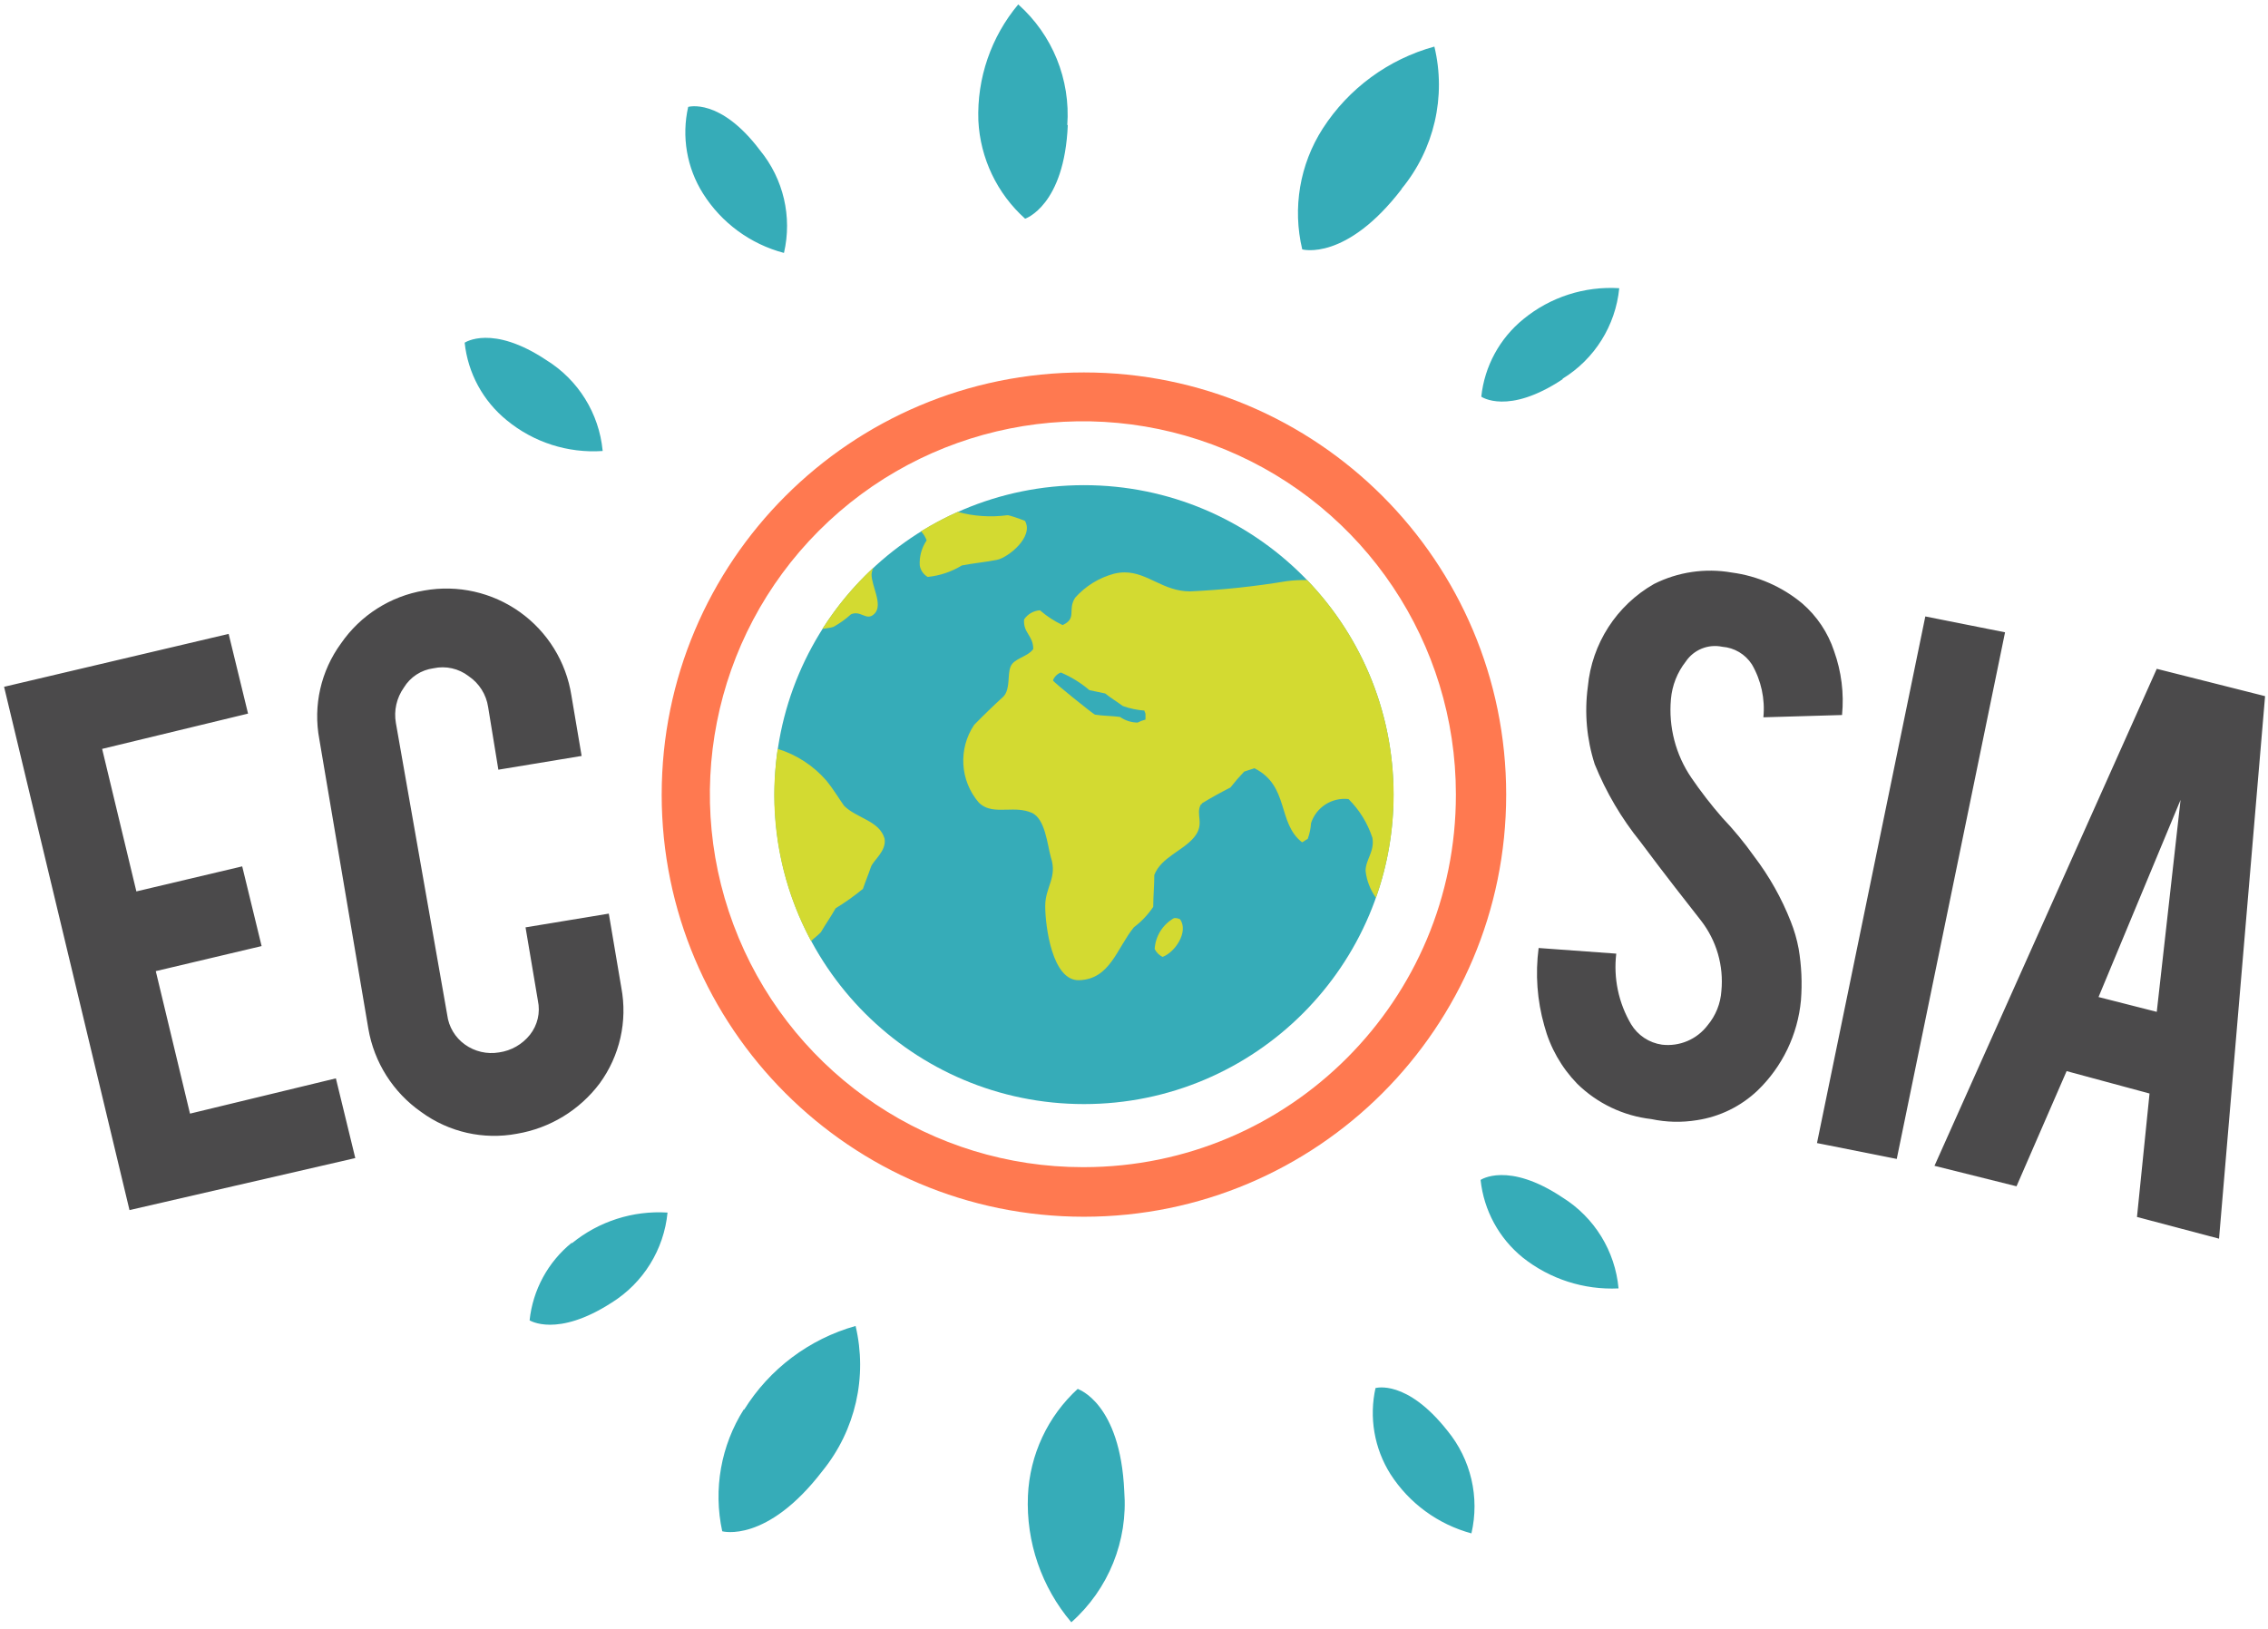
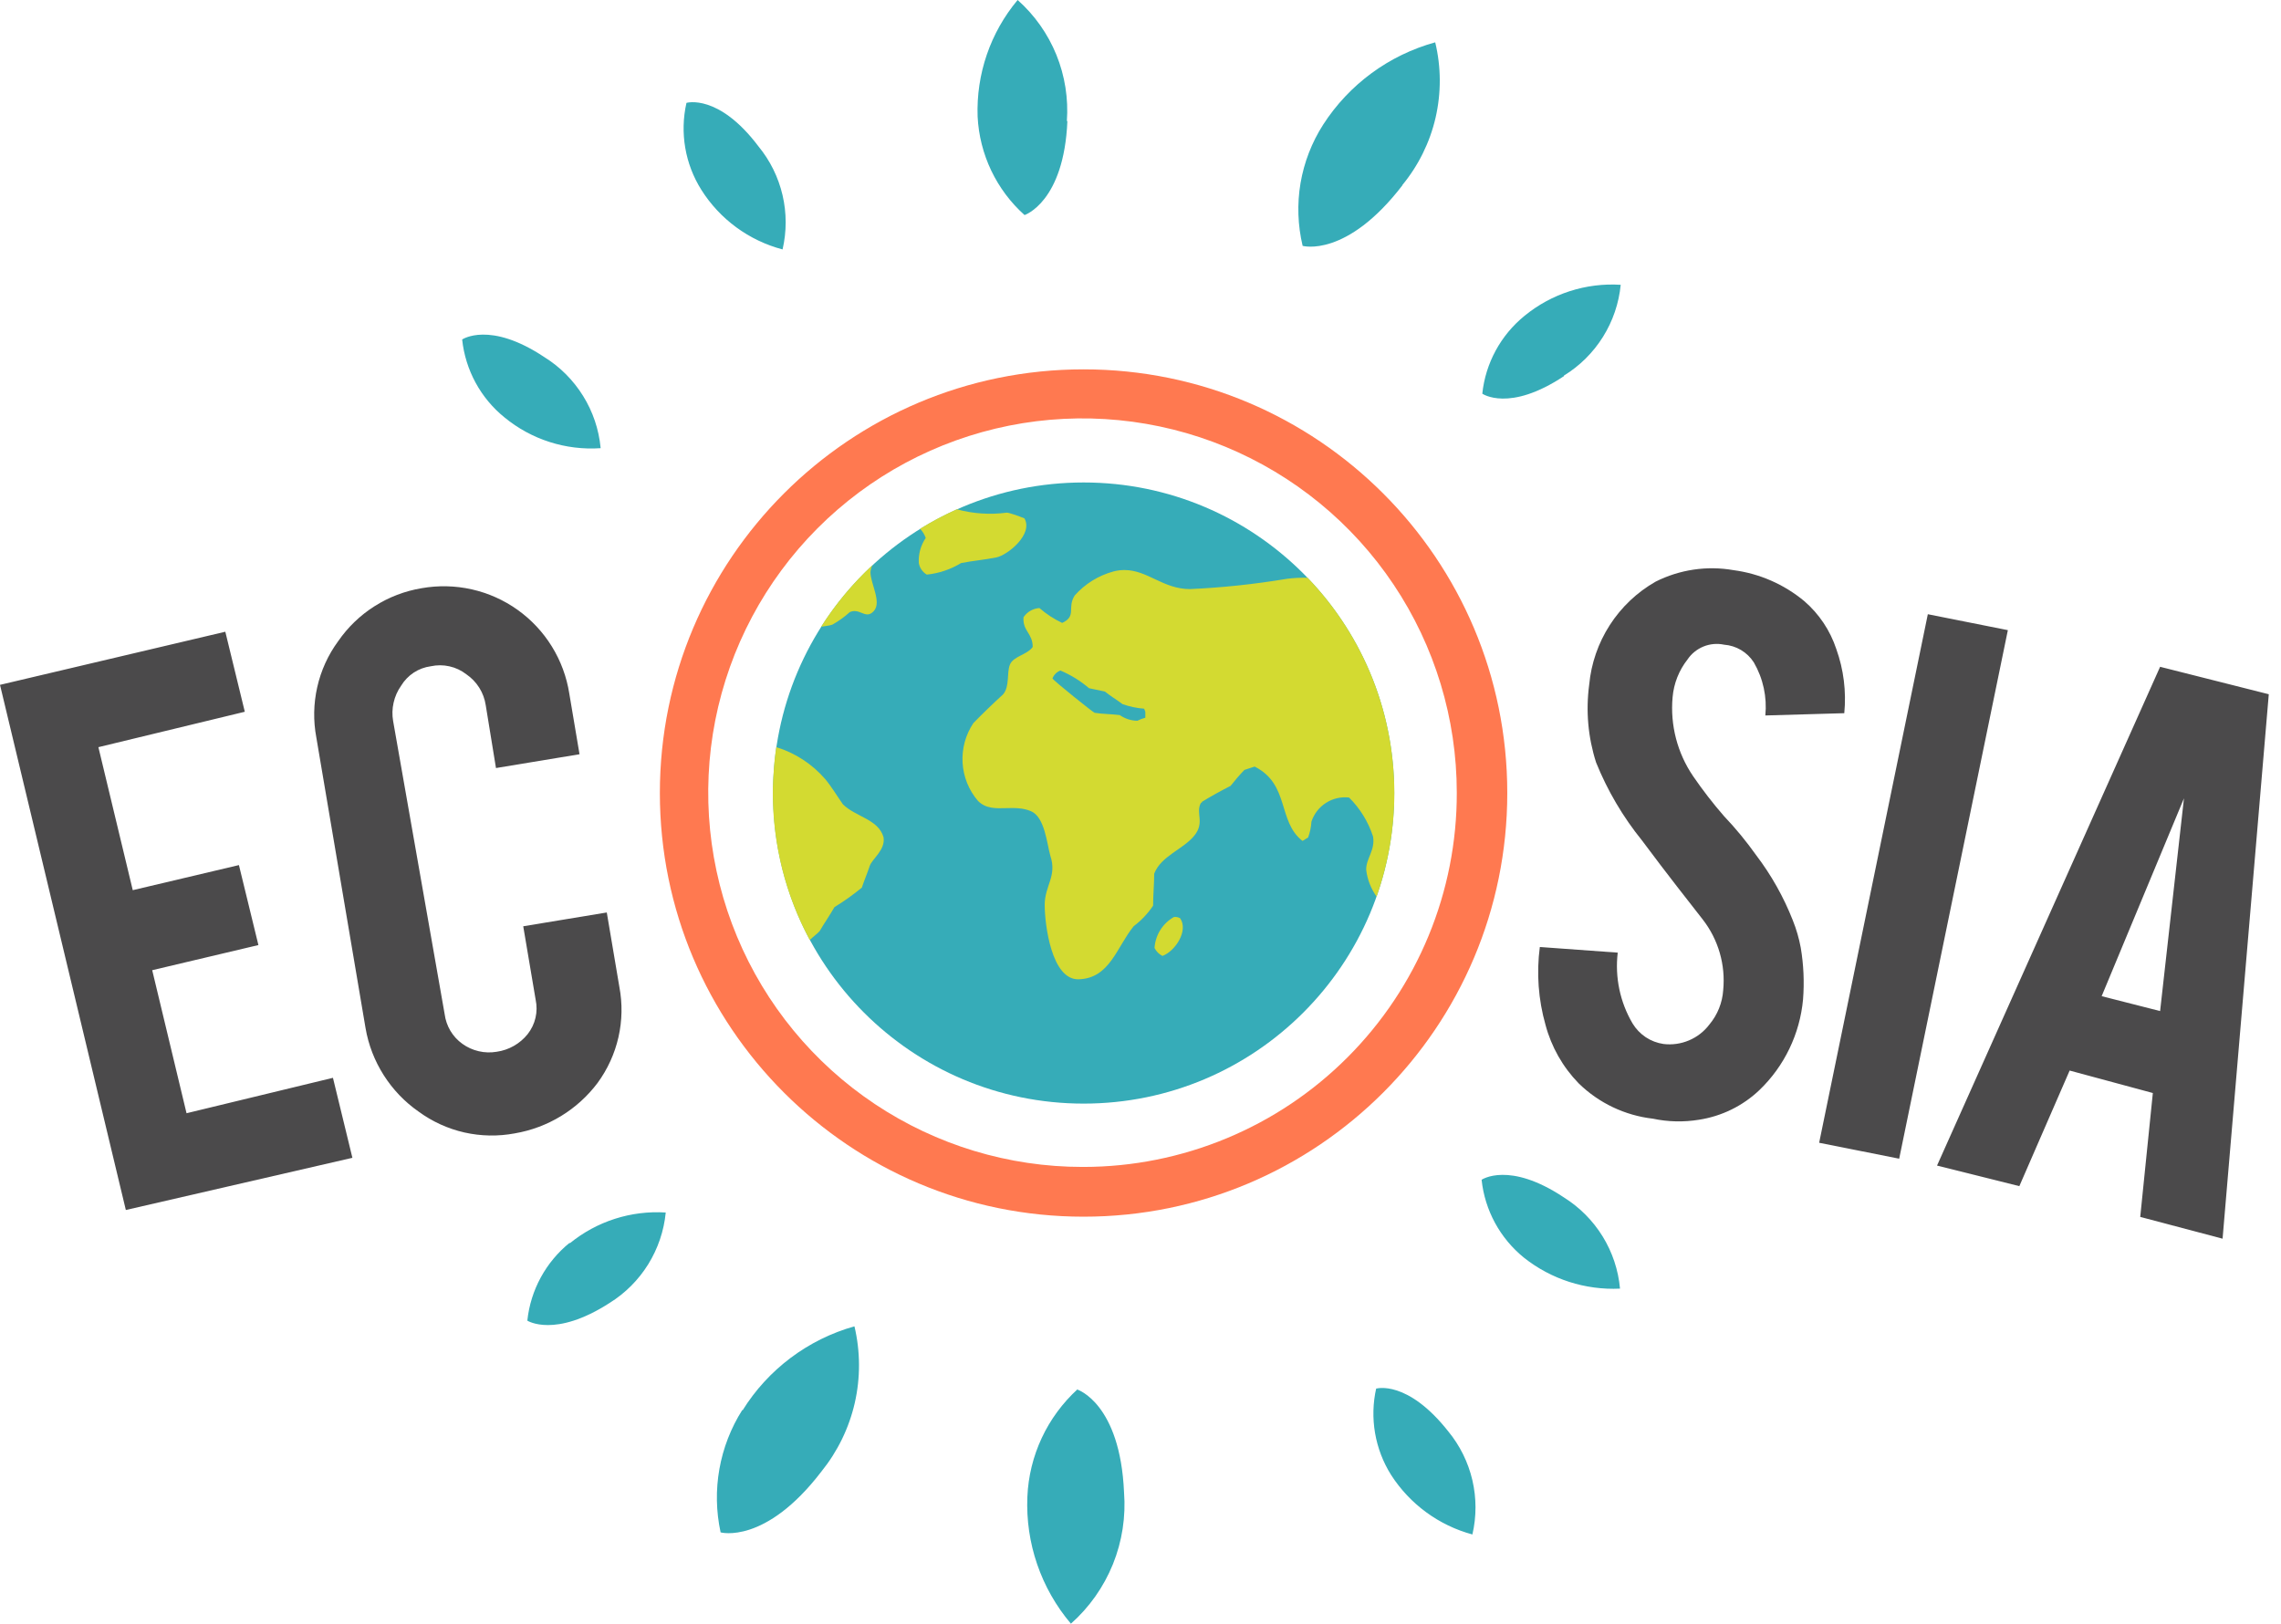
- <svg xmlns="http://www.w3.org/2000/svg" viewBox="0 0 149 107">
-   <g fill="none" fill-rule="evenodd">
-     <path fill="#36ACB8" d="M102.659 78.692c-3.593-2.399-5.389-1.159-5.389-1.159a7.591 7.591 0 002.77 5.1 9.399 9.399 0 006.293 2.028 7.88 7.88 0 00-3.674-5.969zM48.873 92.6a10.72 10.72 0 00-1.425 8.02s2.92.822 6.594-3.976a11.056 11.056 0 002.167-9.515 12.667 12.667 0 00-7.324 5.505l-.012-.034zm-11.31-10.94a7.591 7.591 0 00-2.77 5.099s1.796 1.158 5.388-1.16a7.88 7.88 0 003.674-5.921 9.028 9.028 0 00-6.281 2.016l-.012-.035zm33.26 9.584a10.117 10.117 0 00-3.291 7.046c-.129 3.03.89 5.997 2.85 8.31a10.43 10.43 0 003.478-8.611c-.255-5.807-3.037-6.71-3.037-6.71v-.035zm19.551-.07a7.545 7.545 0 00.974 5.69 9.167 9.167 0 005.32 3.894 7.834 7.834 0 00-1.577-6.745c-2.688-3.407-4.717-2.804-4.717-2.804v-.035zm12.285-66.29a7.88 7.88 0 003.72-5.946 9.028 9.028 0 00-6.293 2.028 7.591 7.591 0 00-2.77 5.1s1.75 1.24 5.343-1.148v-.035zM39.59 29.6a7.88 7.88 0 00-3.674-5.922c-3.592-2.399-5.389-1.159-5.389-1.159a7.591 7.591 0 002.77 5.1 8.947 8.947 0 006.293 2.016V29.6zm11.914-12.98a7.834 7.834 0 00-1.576-6.745c-2.62-3.476-4.717-2.85-4.717-2.85a7.545 7.545 0 00.974 5.69 8.993 8.993 0 005.319 3.905zm40.562-4.195a10.743 10.743 0 002.168-9.364 12.748 12.748 0 00-7.336 5.389 10.28 10.28 0 00-1.345 7.938s2.874.812 6.548-3.986l-.035.023zM70.116 8.23A9.677 9.677 0 0066.895.29a11.265 11.265 0 00-2.62 7.637 9.271 9.271 0 003.072 6.444s2.584-.846 2.804-6.166l-.035.024z" />
-     <path fill="#4B4A4B" d="M8.508 79.515L.268 45.13l14.753-3.477 1.275 5.238L6.71 49.21l2.249 9.364 6.953-1.645 1.275 5.238-6.953 1.646 2.248 9.364 9.584-2.318 1.275 5.238zm25.462-5.018a8.112 8.112 0 01-6.294-1.425 8.402 8.402 0 01-3.476-5.47l-3.222-19.03a8.112 8.112 0 011.425-6.293 8.298 8.298 0 015.47-3.477 8.31 8.31 0 019.666 6.896l.672 3.975-5.47.904-.672-4.114a2.978 2.978 0 00-1.275-2.028 2.805 2.805 0 00-2.318-.522 2.689 2.689 0 00-1.947 1.275 3.094 3.094 0 00-.521 2.318l3.372 19.18a2.828 2.828 0 001.159 1.947 2.99 2.99 0 002.248.521 3.164 3.164 0 002.028-1.158 2.7 2.7 0 00.522-2.249l-.811-4.81 5.47-.903.823 4.867a8.112 8.112 0 01-1.426 6.293 8.576 8.576 0 01-5.424 3.303zm84.346-8.761a9.445 9.445 0 01-2.85 5.922 7.382 7.382 0 01-3.976 1.947 8.112 8.112 0 01-3.002-.07 8.298 8.298 0 01-4.867-2.318 8.68 8.68 0 01-2.167-3.824 12.632 12.632 0 01-.371-5.1l5.1.371a7.406 7.406 0 00.973 4.636 2.84 2.84 0 002.028 1.345 3.28 3.28 0 003.001-1.275 3.917 3.917 0 00.904-2.249 6.513 6.513 0 00-1.344-4.635c-.904-1.16-2.248-2.851-3.975-5.17a20.119 20.119 0 01-3.002-5.098 11.59 11.59 0 01-.452-5.1 8.692 8.692 0 014.346-6.745 8.205 8.205 0 015.1-.753 9.11 9.11 0 014.635 2.028 7.081 7.081 0 012.098 3.14 9.677 9.677 0 01.521 4.196l-5.168.15a5.795 5.795 0 00-.754-3.476 2.55 2.55 0 00-1.947-1.159 2.318 2.318 0 00-2.399.974 4.636 4.636 0 00-.973 2.468 7.915 7.915 0 001.344 5.169 28.3 28.3 0 002.028 2.62c.76.798 1.46 1.65 2.098 2.549.992 1.304 1.8 2.74 2.399 4.265.232.58.407 1.181.521 1.796.19 1.121.24 2.262.151 3.396zm6.294 10.418l-5.24-1.043 7.117-34.605 5.238 1.043zm11.16-5.771l-3.292 7.568-5.389-1.345 14.603-32.658 7.116 1.796-3.025 35.649-5.39-1.426.824-8.112-5.447-1.472zm7.486-17.824l-5.389 12.956 3.825.974 1.564-13.93z" />
-     <path fill="#FF7950" d="M43.47 52.213c0 15.32 12.42 27.739 27.741 27.739 15.32 0 27.74-12.42 27.74-27.739 0-15.32-12.42-27.74-27.74-27.74-15.32 0-27.74 12.42-27.74 27.74zm5.054 9.401a24.501 24.501 0 0131.979-32.07A24.504 24.504 0 0195.647 52.19 24.461 24.461 0 0171.21 76.694h-.07a24.504 24.504 0 01-22.617-15.08z" />
-     <path fill="#36ACB8" d="M50.88 52.214c0 11.23 9.104 20.335 20.334 20.335 11.232 0 20.336-9.105 20.336-20.335S82.446 31.88 71.214 31.88c-11.23 0-20.334 9.104-20.334 20.334z" />
-     <path fill="#D3DA31" d="M54.026 41.327c.272-.052.537-.065.735-.138.412-.23.796-.505 1.145-.822.296-.133.534-.046.752.041.276.109.523.219.82-.11.531-.592-.22-1.797-.22-2.55.013-.156.057-.309.123-.453a20.48 20.48 0 00-3.355 4.032zm-2.956 8.022a20.1 20.1 0 00-.13 1.197 20.596 20.596 0 00-.074 1.71 20.255 20.255 0 002.418 9.58c.213-.206.434-.356.646-.58.301-.52.67-1.042.97-1.575a15.402 15.402 0 001.793-1.275c.149-.452.37-.973.52-1.425.148-.45 1.039-1.043.9-1.876-.335-1.181-1.837-1.333-2.659-2.156-.369-.521-.75-1.159-1.154-1.645a6.95 6.95 0 00-3.212-2.097c-.007.047-.011.095-.017.142zm22.104-11.646a5.236 5.236 0 00-2.543 1.575c-.52.823.15 1.344-.82 1.796a6.429 6.429 0 01-1.491-.973c-.421.03-.805.25-1.041.602-.068.903.602 1.042.602 1.946-.37.522-1.273.603-1.492 1.16-.22.555 0 1.423-.45 1.945a50.143 50.143 0 00-1.941 1.877 4.225 4.225 0 00.299 5.098c.508.51 1.16.493 1.85.474.531-.014 1.085-.028 1.617.198.903.372 1.041 2.097 1.271 2.92.451 1.343-.368 1.947-.368 3.22 0 1.276.45 4.947 2.242 4.867 2.022-.07 2.463-2.097 3.583-3.476a5.503 5.503 0 001.272-1.345c0-.67.07-1.424.07-2.095.45-1.159 1.871-1.577 2.61-2.468.741-.893.07-1.495.452-2.168a.07.07 0 00.07-.069c.6-.37 1.155-.673 1.87-1.042.284-.364.585-.712.903-1.044l.671-.219c2.31 1.158 1.49 3.59 3.133 4.866.149-.07.218-.15.368-.22.125-.335.198-.688.221-1.044a2.311 2.311 0 012.462-1.576 6.374 6.374 0 011.57 2.55c.151.904-.45 1.425-.45 2.166.07.64.31 1.247.68 1.77.002 0 .002 0 .002-.002a20.284 20.284 0 001.161-6.779v-.008c0-.334-.008-.666-.025-.995l-.01-.156a20.274 20.274 0 00-5.644-12.936 8.652 8.652 0 00-1.354.07c-2.1.351-4.219.575-6.345.672-1.761 0-2.777-1.248-4.294-1.248-.225 0-.46.027-.711.091zm.405 9.406c-.52-.069-1.156-.069-1.642-.15-.068 0-2.692-2.097-2.762-2.248a.89.89 0 01.52-.52 7.23 7.23 0 011.873 1.158l1.04.22c.37.3.751.521 1.156.823a5.36 5.36 0 001.42.3c0 .07.07.152.07.22v.372a2.47 2.47 0 00-.52.197 2.06 2.06 0 01-1.155-.372z" />
-     <path fill="#D3DA31" d="M77.128 60.33a2.5 2.5 0 00-1.27 2.028c.11.226.293.409.518.521.822-.302 1.723-1.645 1.156-2.468a.673.673 0 00-.404-.08zM60.507 34.911c.165.17.29.376.37.6a2.626 2.626 0 00-.452 1.646c.054.316.244.593.52.753a5.296 5.296 0 002.242-.753c.751-.15 1.573-.22 2.312-.37.74-.152 2.438-1.518 1.838-2.56-.37-.151-1.047-.385-1.156-.372a8.303 8.303 0 01-3.27-.218c-.833.373-1.636.797-2.404 1.274z" />
-   </g>
+ <svg xmlns="http://www.w3.org/2000/svg" width="59" height="42" viewBox="0 0 59 42" fill="none">
+   <path fill-rule="evenodd" clip-rule="evenodd" d="M40.452 30.974C39.032 30.027 38.323 30.517 38.323 30.517C38.406 31.306 38.8 32.031 39.417 32.531C40.121 33.091 41.005 33.375 41.903 33.333C41.86 32.854 41.706 32.392 41.454 31.983C41.202 31.574 40.859 31.229 40.452 30.974V30.974ZM19.202 36.469C18.605 37.41 18.403 38.548 18.639 39.638C18.639 39.638 19.793 39.962 21.244 38.067C21.665 37.547 21.961 36.938 22.11 36.287C22.258 35.635 22.255 34.958 22.101 34.308C20.899 34.646 19.866 35.422 19.207 36.482L19.202 36.469V36.469ZM14.734 32.147C14.117 32.647 13.723 33.371 13.64 34.161C13.64 34.161 14.349 34.619 15.768 33.703C16.174 33.451 16.515 33.108 16.767 32.703C17.018 32.297 17.174 31.839 17.22 31.364C16.322 31.307 15.436 31.591 14.739 32.16L14.734 32.147L14.734 32.147ZM27.874 35.933C27.485 36.289 27.169 36.718 26.946 37.195C26.723 37.673 26.596 38.19 26.574 38.717C26.523 39.914 26.926 41.086 27.7 42C28.176 41.578 28.548 41.051 28.787 40.46C29.025 39.87 29.123 39.233 29.074 38.598C28.973 36.304 27.874 35.947 27.874 35.947V35.933V35.933ZM35.598 35.906C35.423 36.676 35.562 37.485 35.983 38.154C36.469 38.909 37.218 39.458 38.085 39.692C38.192 39.23 38.192 38.749 38.084 38.287C37.976 37.825 37.763 37.394 37.462 37.027C36.4 35.681 35.598 35.919 35.598 35.919V35.906V35.906ZM40.452 9.716C40.861 9.465 41.207 9.122 41.462 8.714C41.717 8.307 41.874 7.846 41.921 7.367C41.021 7.31 40.133 7.597 39.435 8.168C38.818 8.669 38.424 9.393 38.341 10.183C38.341 10.183 39.032 10.673 40.452 9.73V9.716V9.716ZM15.535 11.579C15.489 11.104 15.334 10.646 15.082 10.241C14.83 9.835 14.489 9.492 14.084 9.24C12.664 8.292 11.954 8.782 11.954 8.782C12.038 9.572 12.431 10.297 13.049 10.797C13.745 11.37 14.635 11.655 15.535 11.593V11.579ZM20.242 6.452C20.349 5.989 20.349 5.509 20.241 5.047C20.133 4.585 19.92 4.153 19.619 3.787C18.584 2.413 17.756 2.661 17.756 2.661C17.581 3.432 17.719 4.24 18.14 4.909C18.62 5.671 19.371 6.222 20.242 6.452ZM36.267 4.794C36.687 4.286 36.983 3.688 37.132 3.046C37.28 2.403 37.278 1.736 37.123 1.095C35.928 1.424 34.896 2.182 34.225 3.224C33.93 3.684 33.731 4.199 33.639 4.738C33.548 5.277 33.567 5.828 33.694 6.36C33.694 6.36 34.829 6.681 36.281 4.785L36.267 4.794V4.794ZM27.595 3.137C27.638 2.551 27.545 1.964 27.325 1.42C27.104 0.876 26.761 0.39 26.322 0C25.616 0.843 25.248 1.918 25.287 3.017C25.311 3.501 25.431 3.975 25.639 4.412C25.848 4.849 26.14 5.24 26.501 5.563C26.501 5.563 27.522 5.229 27.609 3.127L27.595 3.136V3.137Z" fill="#36ACB8" />
+   <path fill-rule="evenodd" clip-rule="evenodd" d="M3.255 31.299L0 17.715L5.828 16.341L6.332 18.411L2.545 19.327L3.434 23.026L6.18 22.377L6.684 24.446L3.937 25.096L4.825 28.796L8.612 27.88L9.115 29.949L3.255 31.299ZM13.315 29.317C12.884 29.398 12.441 29.39 12.013 29.294C11.585 29.197 11.182 29.013 10.828 28.754C10.467 28.503 10.161 28.182 9.925 27.811C9.689 27.44 9.529 27.026 9.455 26.593L8.182 19.075C8.101 18.644 8.109 18.201 8.206 17.773C8.302 17.346 8.486 16.942 8.745 16.589C8.995 16.226 9.314 15.918 9.686 15.682C10.057 15.446 10.472 15.287 10.906 15.215C11.336 15.139 11.777 15.149 12.203 15.245C12.63 15.341 13.032 15.521 13.388 15.775C13.743 16.028 14.045 16.351 14.274 16.722C14.504 17.094 14.657 17.508 14.725 17.939L14.99 19.51L12.829 19.867L12.564 18.242C12.54 18.081 12.483 17.926 12.396 17.788C12.309 17.65 12.195 17.532 12.06 17.44C11.932 17.341 11.783 17.271 11.625 17.236C11.467 17.2 11.303 17.2 11.144 17.234C10.986 17.255 10.835 17.311 10.702 17.398C10.569 17.486 10.457 17.602 10.375 17.738C10.282 17.869 10.216 18.018 10.181 18.175C10.145 18.332 10.141 18.495 10.169 18.654L11.501 26.231C11.521 26.384 11.571 26.531 11.65 26.664C11.729 26.796 11.834 26.911 11.959 27C12.086 27.092 12.23 27.157 12.383 27.192C12.535 27.228 12.693 27.232 12.847 27.206C13.163 27.161 13.45 26.998 13.649 26.749C13.746 26.625 13.816 26.481 13.851 26.328C13.887 26.174 13.888 26.014 13.855 25.86L13.534 23.96L15.695 23.603L16.02 25.526C16.102 25.957 16.094 26.4 15.997 26.828C15.9 27.255 15.716 27.658 15.457 28.012C14.936 28.705 14.169 29.172 13.314 29.317H13.315ZM46.637 25.856C46.554 26.745 46.155 27.576 45.511 28.195C45.079 28.607 44.531 28.875 43.941 28.965C43.547 29.029 43.145 29.02 42.755 28.937C42.03 28.854 41.353 28.532 40.832 28.021C40.422 27.599 40.127 27.079 39.976 26.511C39.79 25.856 39.74 25.17 39.829 24.496L41.844 24.642C41.768 25.278 41.903 25.922 42.228 26.474C42.314 26.616 42.431 26.738 42.569 26.83C42.708 26.922 42.865 26.981 43.03 27.005C43.254 27.032 43.481 26.999 43.689 26.911C43.897 26.823 44.079 26.681 44.215 26.501C44.425 26.25 44.55 25.939 44.572 25.613C44.636 24.957 44.446 24.302 44.041 23.782C43.684 23.323 43.153 22.655 42.471 21.739C41.978 21.13 41.579 20.451 41.285 19.725C41.076 19.075 41.015 18.387 41.106 17.71C41.157 17.161 41.34 16.632 41.639 16.168C41.938 15.704 42.344 15.319 42.823 15.046C43.446 14.732 44.152 14.628 44.838 14.748C45.512 14.837 46.147 15.115 46.669 15.549C47.053 15.88 47.339 16.309 47.498 16.79C47.688 17.32 47.758 17.887 47.704 18.448L45.662 18.507C45.709 18.029 45.605 17.549 45.364 17.134C45.28 17.003 45.167 16.894 45.033 16.814C44.9 16.735 44.75 16.688 44.595 16.676C44.417 16.638 44.231 16.655 44.063 16.723C43.894 16.792 43.749 16.909 43.648 17.06C43.427 17.341 43.294 17.68 43.263 18.035C43.198 18.757 43.386 19.479 43.794 20.078C44.041 20.438 44.308 20.784 44.595 21.113C44.895 21.428 45.172 21.765 45.424 22.12C45.816 22.635 46.135 23.202 46.372 23.805C46.464 24.034 46.533 24.271 46.578 24.514C46.653 24.957 46.672 25.408 46.637 25.856V25.856ZM49.124 29.972L47.054 29.56L49.865 15.888L51.935 16.3L49.124 29.972ZM53.533 27.692L52.232 30.682L50.103 30.15L55.873 17.248L58.684 17.958L57.489 32.041L55.359 31.478L55.685 28.273L53.533 27.692V27.692ZM56.49 20.65L54.361 25.768L55.873 26.153L56.49 20.65V20.65Z" fill="#4B4A4B" />
+   <path fill-rule="evenodd" clip-rule="evenodd" d="M17.068 20.513C17.068 26.566 21.975 31.472 28.027 31.472C34.08 31.472 38.987 26.565 38.987 20.513C38.987 14.461 34.08 9.554 28.027 9.554C21.975 9.554 17.068 14.461 17.068 20.513H17.068ZM19.064 24.227C18.327 22.459 18.131 20.512 18.501 18.632C18.872 16.752 19.791 15.024 21.144 13.667C22.497 12.31 24.222 11.386 26.101 11.01C27.98 10.635 29.928 10.825 31.698 11.557C33.469 12.289 34.983 13.53 36.048 15.123C37.113 16.715 37.681 18.588 37.681 20.504C37.684 21.774 37.436 23.032 36.952 24.205C36.468 25.379 35.757 26.446 34.86 27.345C33.964 28.244 32.899 28.958 31.726 29.445C30.554 29.932 29.297 30.184 28.027 30.185H28C26.088 30.185 24.22 29.619 22.63 28.559C21.04 27.499 19.799 25.991 19.064 24.227H19.064Z" fill="#FF7950" />
+   <path fill-rule="evenodd" clip-rule="evenodd" d="M19.995 20.514C19.995 24.95 23.592 28.547 28.029 28.547C32.466 28.547 36.063 24.95 36.063 20.514C36.063 16.077 32.466 12.48 28.029 12.48C23.592 12.48 19.995 16.077 19.995 20.514V20.514Z" fill="#36ACB8" />
+   <path fill-rule="evenodd" clip-rule="evenodd" d="M21.238 16.212C21.346 16.192 21.45 16.187 21.529 16.158C21.691 16.067 21.843 15.959 21.981 15.833C22.098 15.781 22.192 15.815 22.278 15.85C22.387 15.893 22.485 15.936 22.602 15.806C22.812 15.572 22.515 15.096 22.515 14.799C22.52 14.737 22.538 14.677 22.564 14.62C22.055 15.092 21.61 15.627 21.238 16.212V16.212ZM20.07 19.382C20.049 19.539 20.031 19.697 20.019 19.855C20 20.079 19.99 20.305 19.99 20.53C19.991 21.851 20.319 23.152 20.945 24.315C21.029 24.234 21.116 24.174 21.2 24.086C21.319 23.881 21.465 23.674 21.584 23.464C21.831 23.313 22.068 23.145 22.292 22.96C22.351 22.781 22.438 22.576 22.497 22.397C22.556 22.219 22.908 21.985 22.853 21.656C22.721 21.189 22.127 21.129 21.802 20.804C21.657 20.598 21.506 20.346 21.346 20.154C21.009 19.764 20.57 19.477 20.078 19.326C20.075 19.344 20.073 19.363 20.071 19.382H20.07ZM28.803 14.781C28.415 14.886 28.066 15.102 27.798 15.403C27.593 15.728 27.858 15.934 27.474 16.113C27.261 16.012 27.063 15.883 26.885 15.728C26.719 15.74 26.567 15.827 26.474 15.966C26.447 16.323 26.712 16.378 26.712 16.735C26.566 16.941 26.209 16.973 26.122 17.193C26.035 17.412 26.122 17.755 25.945 17.962C25.682 18.202 25.427 18.449 25.178 18.703C24.975 19.006 24.877 19.366 24.898 19.73C24.919 20.094 25.059 20.44 25.296 20.717C25.497 20.919 25.754 20.912 26.027 20.904C26.237 20.899 26.456 20.893 26.666 20.983C27.022 21.13 27.077 21.811 27.168 22.136C27.346 22.667 27.022 22.905 27.022 23.408C27.022 23.913 27.2 25.363 27.908 25.331C28.707 25.303 28.881 24.503 29.324 23.958C29.52 23.81 29.69 23.631 29.826 23.427C29.826 23.162 29.854 22.864 29.854 22.599C30.032 22.141 30.593 21.976 30.885 21.624C31.178 21.271 30.913 21.033 31.064 20.767C31.071 20.767 31.078 20.764 31.083 20.759C31.088 20.754 31.091 20.747 31.091 20.74C31.328 20.594 31.547 20.474 31.83 20.328C31.942 20.185 32.061 20.047 32.187 19.916L32.452 19.829C33.364 20.287 33.041 21.248 33.69 21.752C33.748 21.724 33.776 21.693 33.835 21.665C33.884 21.533 33.913 21.393 33.922 21.252C33.988 21.052 34.12 20.881 34.298 20.768C34.475 20.654 34.686 20.606 34.895 20.63C35.179 20.912 35.391 21.257 35.515 21.637C35.575 21.994 35.337 22.2 35.337 22.493C35.365 22.746 35.46 22.986 35.606 23.192C35.607 23.192 35.607 23.192 35.607 23.192C35.911 22.331 36.066 21.426 36.066 20.513V20.51C36.066 20.378 36.062 20.247 36.056 20.117L36.052 20.055C35.945 18.14 35.153 16.326 33.822 14.945C33.643 14.94 33.464 14.949 33.287 14.972C32.457 15.111 31.62 15.2 30.78 15.238C30.085 15.238 29.683 14.745 29.084 14.745C28.995 14.745 28.902 14.755 28.803 14.781V14.781ZM28.963 18.497C28.758 18.47 28.506 18.47 28.314 18.438C28.287 18.438 27.251 17.609 27.223 17.549C27.241 17.503 27.268 17.46 27.304 17.424C27.339 17.389 27.382 17.362 27.428 17.344C27.697 17.458 27.947 17.612 28.169 17.802L28.579 17.888C28.726 18.007 28.876 18.094 29.036 18.214C29.217 18.278 29.406 18.318 29.597 18.332C29.597 18.36 29.625 18.392 29.625 18.419V18.566C29.553 18.584 29.485 18.61 29.419 18.644C29.256 18.642 29.097 18.59 28.963 18.497V18.497Z" fill="#D3DA31" />
+   <path fill-rule="evenodd" clip-rule="evenodd" d="M30.365 23.72C30.221 23.801 30.1 23.917 30.012 24.057C29.925 24.197 29.873 24.356 29.863 24.521C29.907 24.61 29.979 24.683 30.068 24.727C30.393 24.608 30.749 24.077 30.525 23.752C30.476 23.725 30.42 23.714 30.365 23.72V23.72ZM23.799 13.678C23.864 13.745 23.913 13.826 23.945 13.915C23.815 14.106 23.752 14.335 23.766 14.565C23.788 14.69 23.863 14.799 23.972 14.863C24.286 14.831 24.588 14.73 24.858 14.565C25.154 14.506 25.479 14.478 25.771 14.419C26.063 14.359 26.734 13.819 26.497 13.408C26.351 13.348 26.083 13.255 26.04 13.261C25.608 13.318 25.169 13.289 24.748 13.174C24.419 13.322 24.102 13.489 23.799 13.678V13.678Z" fill="#D3DA31" />
</svg>
